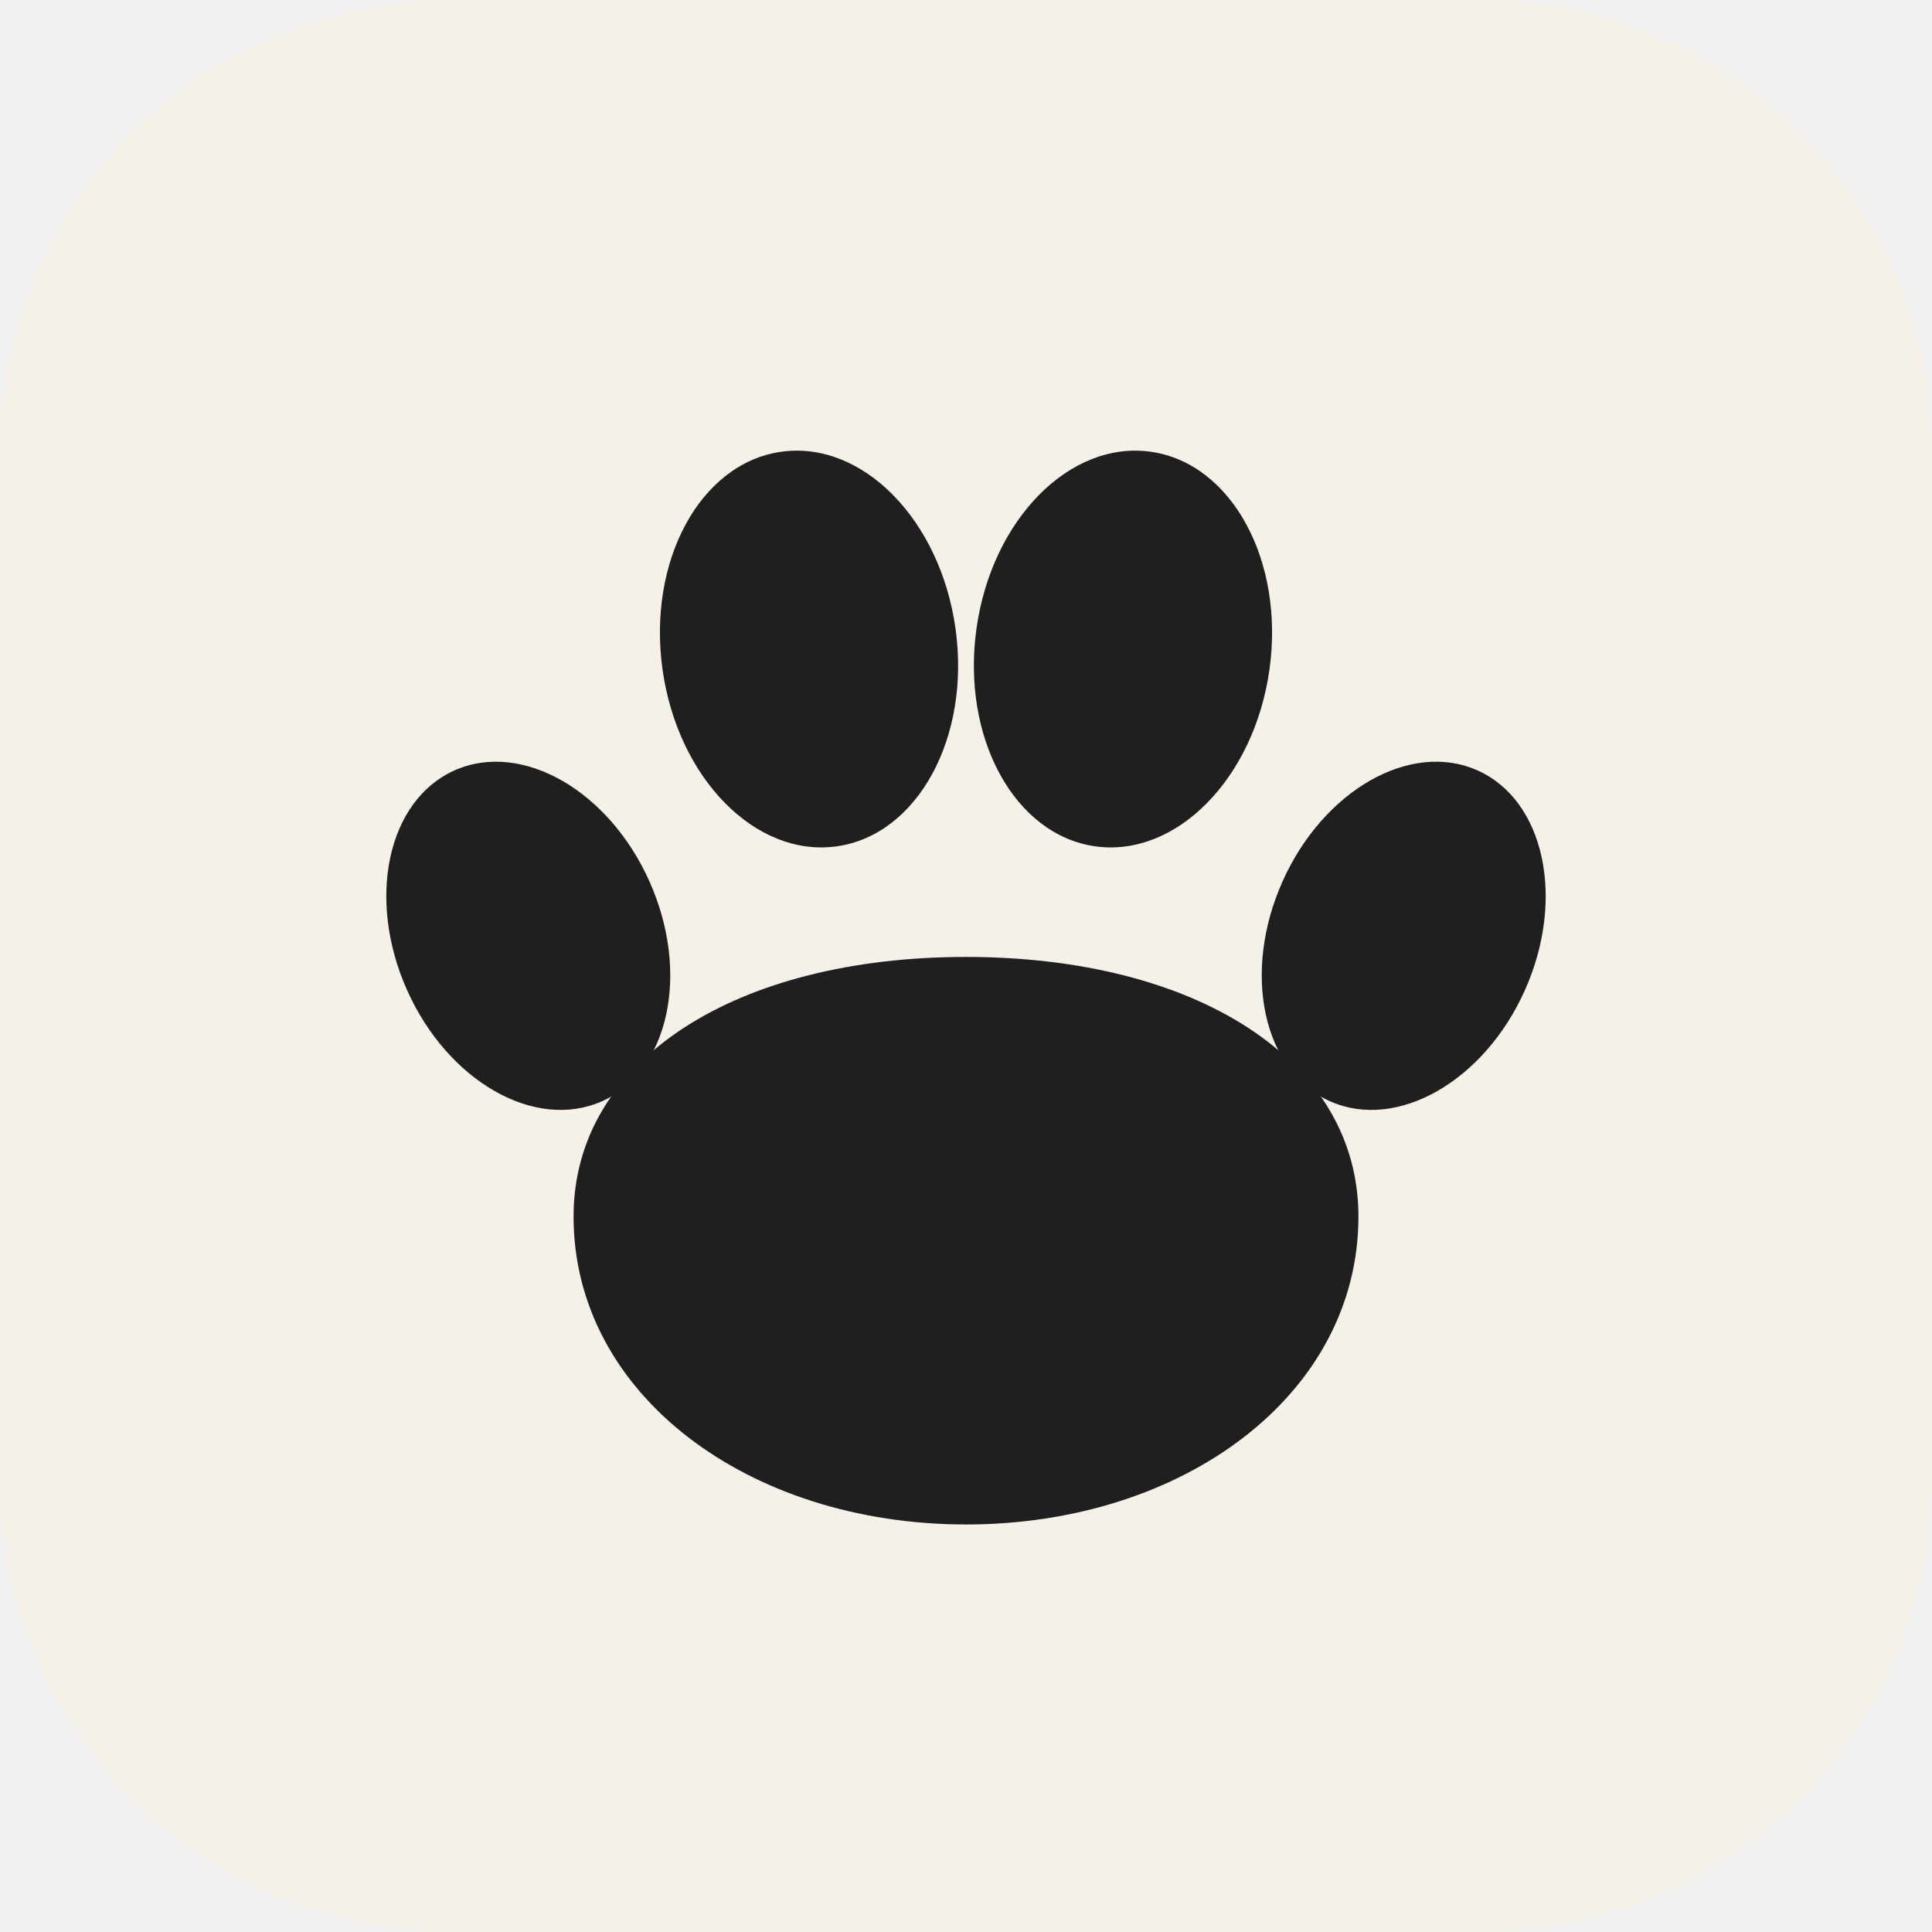
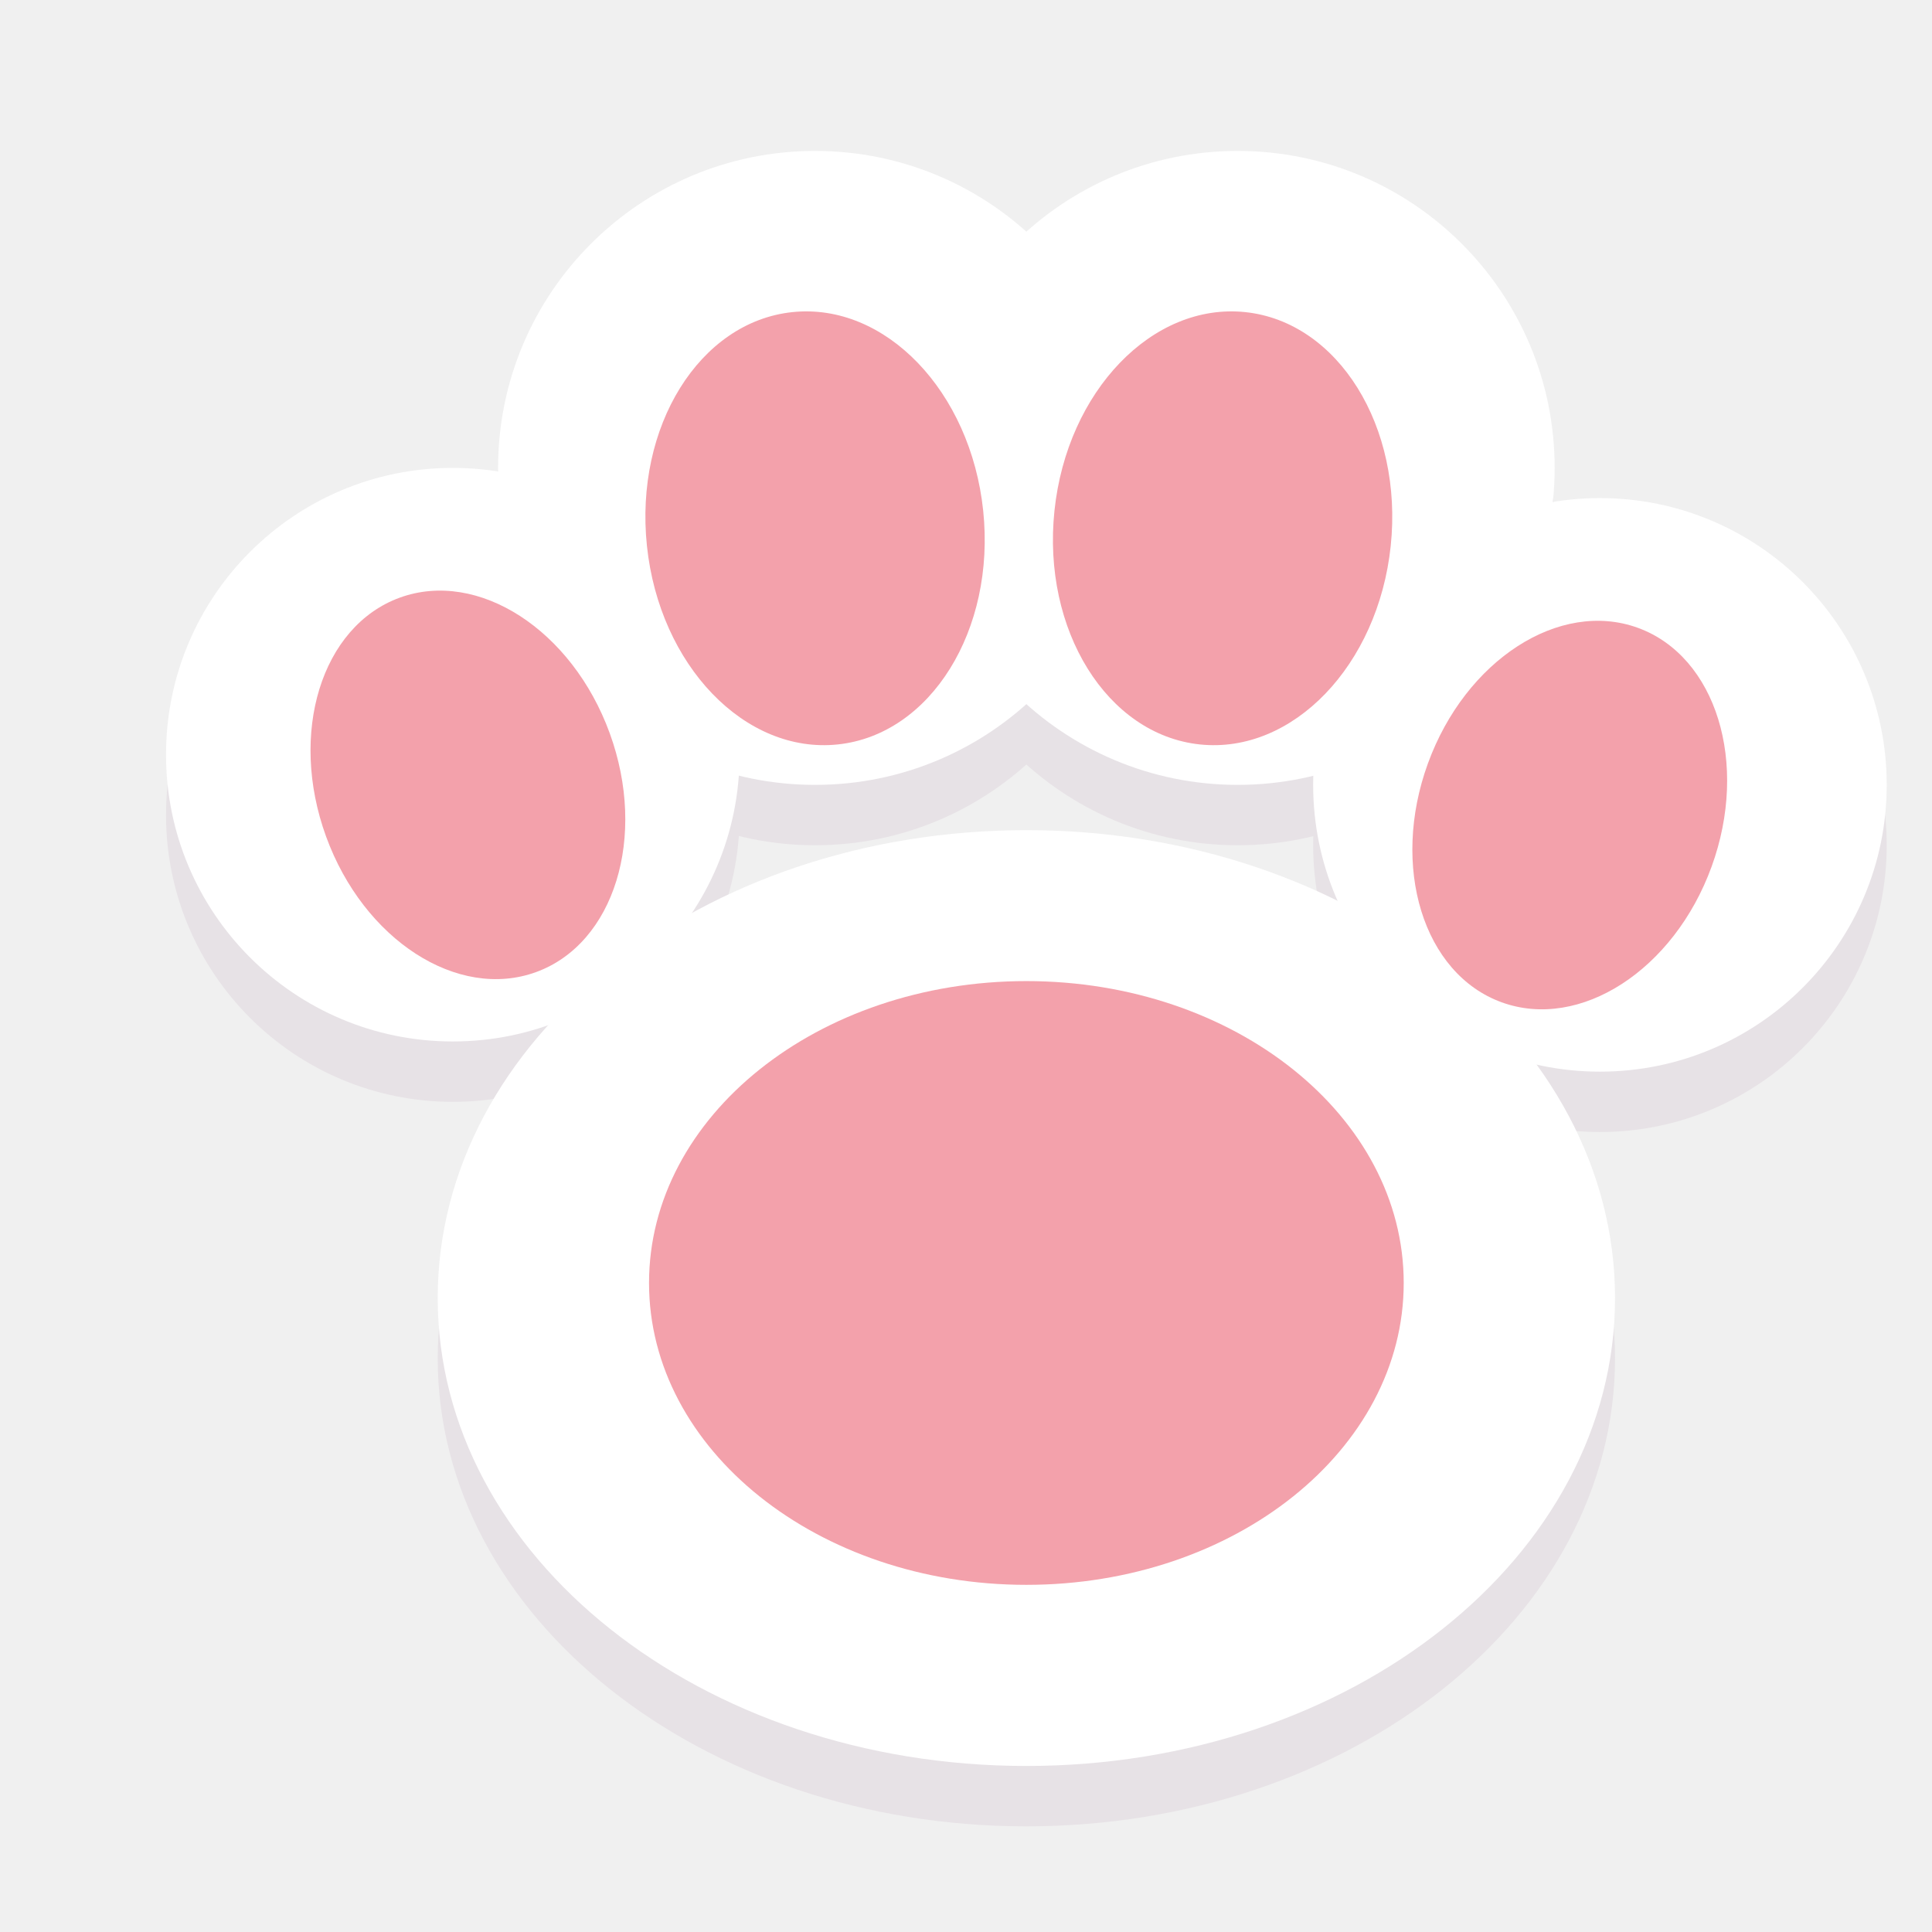
<svg xmlns="http://www.w3.org/2000/svg" width="64" height="64" viewBox="0 0 64 64">
-   <rect width="64" height="64" rx="15" fill="#f5f0e8" />
-   <ellipse cx="17.5" cy="31" rx="4.4" ry="6" fill="#1f1f1f" transform="rotate(-24 17.5 31)" />
-   <ellipse cx="26.8" cy="21.5" rx="4.9" ry="6.6" fill="#1f1f1f" transform="rotate(-8 26.8 21.5)" />
-   <ellipse cx="37.2" cy="21.5" rx="4.9" ry="6.6" fill="#1f1f1f" transform="rotate(8 37.2 21.5)" />
-   <ellipse cx="46.5" cy="31" rx="4.4" ry="6" fill="#1f1f1f" transform="rotate(24 46.5 31)" />
-   <path d="M32 50.5c-7.2 0-13-4.3-13-10.2 0-5.2 5.4-8.6 13-8.6s13 3.4 13 8.6c0 5.9-5.8 10.2-13 10.2z" fill="#1f1f1f" />
+   <g fill="#e7e2e6" transform="translate(0,2)">
+     <circle cx="15" cy="25" r="9.5" />
+     <circle cx="27" cy="15.5" r="10.5" />
+     <circle cx="41" cy="15.5" r="10.5" />
+     <circle cx="53" cy="26" r="9.5" />
+     <ellipse cx="34" cy="43" rx="19.5" ry="15.5" />
+   </g>
+   <g fill="#ffffff">
+     <circle cx="15" cy="25" r="9.5" />
+     <circle cx="27" cy="15.5" r="10.5" />
+     <circle cx="41" cy="15.5" r="10.5" />
+     <circle cx="53" cy="26" r="9.5" />
+     <ellipse cx="34" cy="43" rx="19.5" ry="15.5" />
+   </g>
+   <g fill="#f3a1ab">
+     <ellipse cx="15.5" cy="26" rx="5" ry="6.6" transform="rotate(-20 15.5 26)" />
+     <ellipse cx="27" cy="17.5" rx="5.6" ry="7.2" transform="rotate(-6 27 17.5)" />
+     <ellipse cx="40.5" cy="17.5" rx="5.6" ry="7.2" transform="rotate(6 40.5 17.5)" />
+     <ellipse cx="52" cy="27" rx="5" ry="6.6" transform="rotate(20 52 27)" />
+     <ellipse cx="34" cy="42.5" rx="12.5" ry="10" />
+   </g>
</svg>
